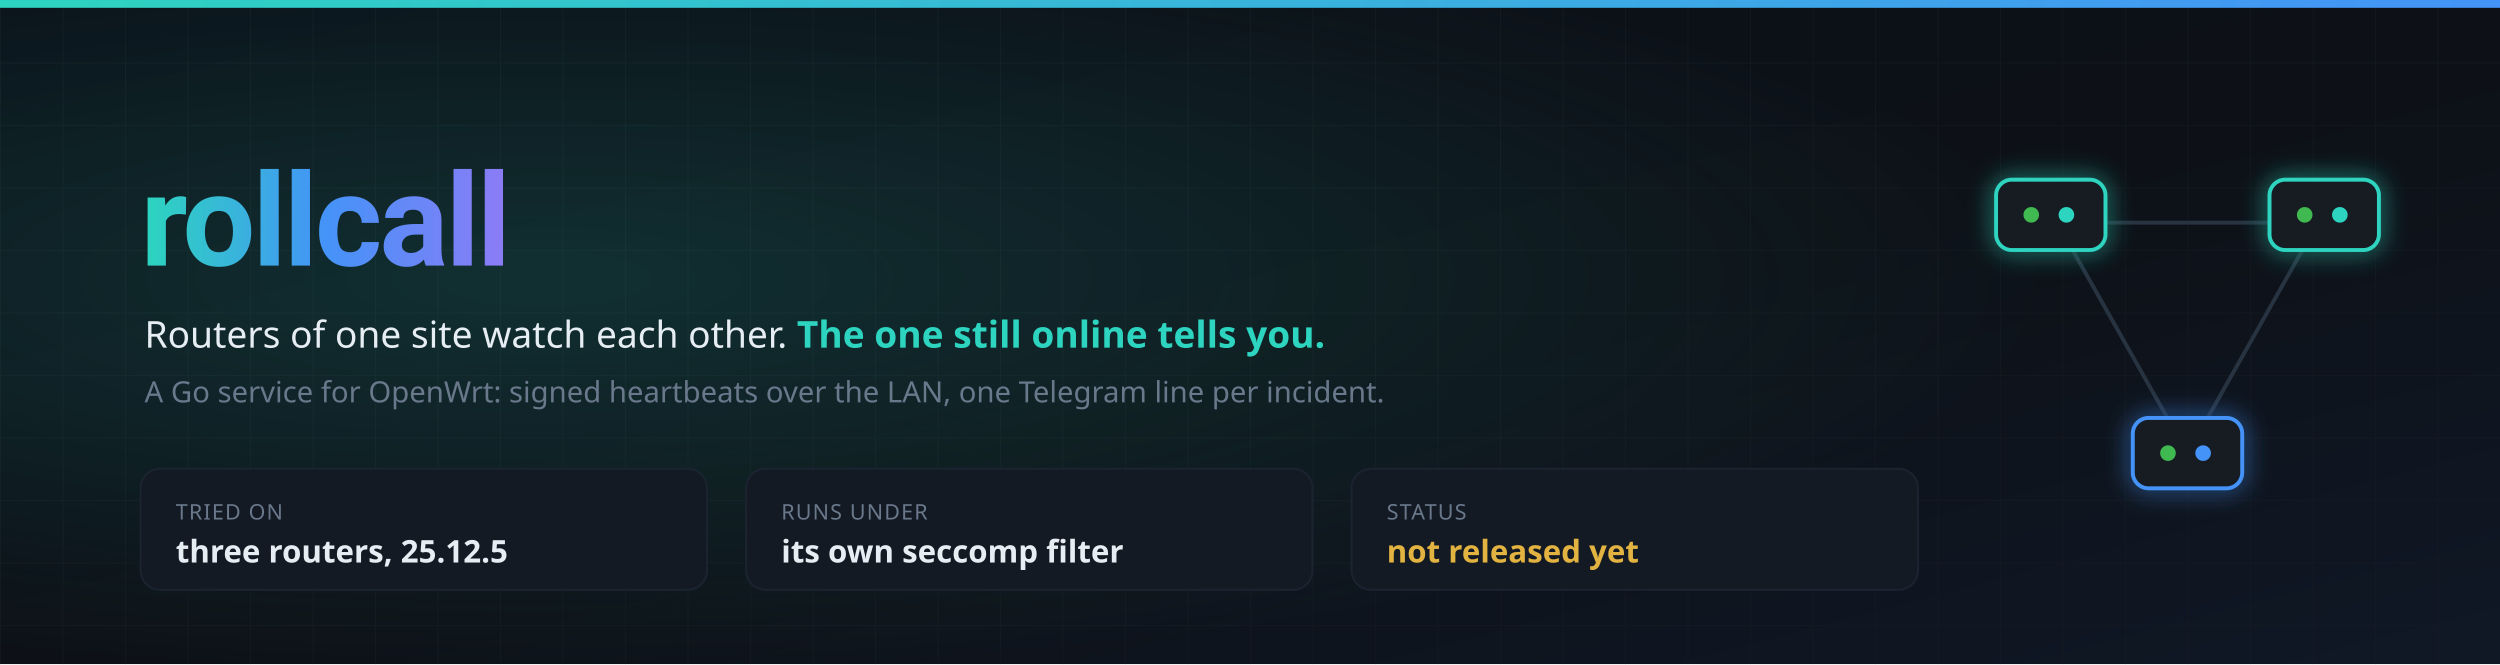
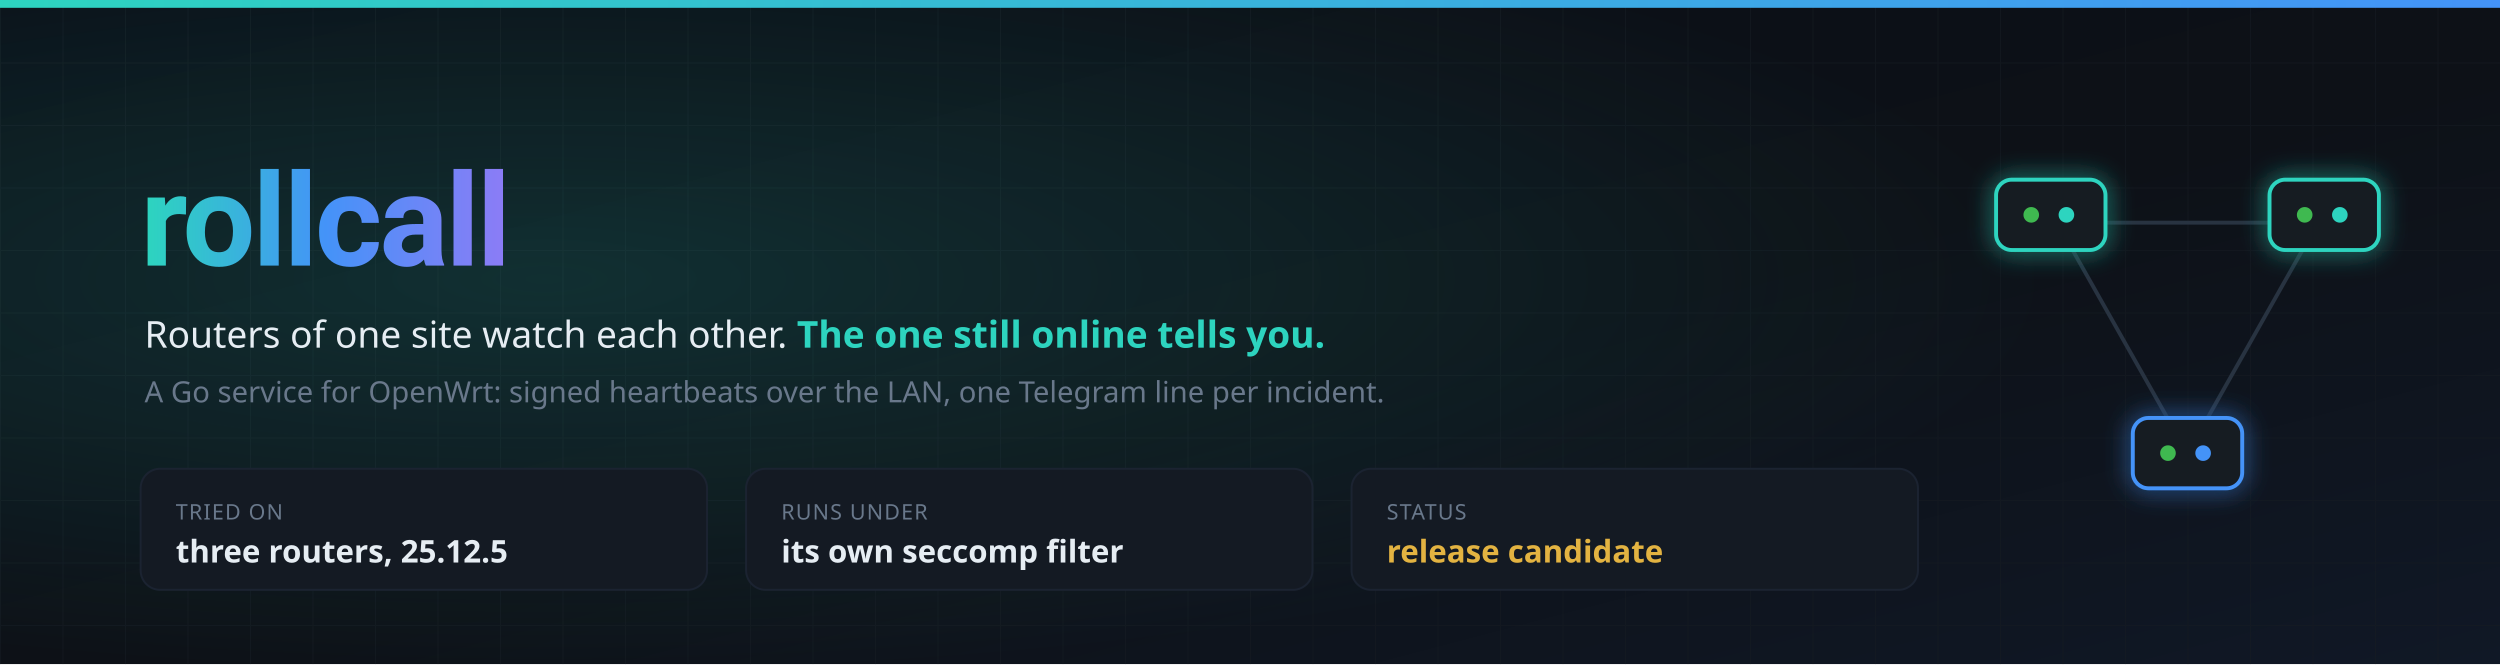
<svg xmlns="http://www.w3.org/2000/svg" width="1280" height="340" viewBox="0 0 1280 340" role="img" aria-label="rollcall: the routers of one OpenWrt site watch each other, and the one still online tells you">
  <defs>
    <linearGradient id="bg" x1="0" y1="0" x2="1" y2="1">
      <stop offset="0" stop-color="#0a0e16" />
      <stop offset="0.55" stop-color="#0d1117" />
      <stop offset="1" stop-color="#101826" />
    </linearGradient>
    <linearGradient id="wordmark" x1="0" y1="0" x2="1" y2="0">
      <stop offset="0" stop-color="#2dd4bf" />
      <stop offset="0.5" stop-color="#4493f8" />
      <stop offset="1" stop-color="#8b7cf6" />
    </linearGradient>
    <linearGradient id="accent" x1="0" y1="0" x2="1" y2="0">
      <stop offset="0" stop-color="#2dd4bf" />
      <stop offset="1" stop-color="#4493f8" />
    </linearGradient>
    <pattern id="grid" width="32" height="32" patternUnits="userSpaceOnUse">
      <path d="M 32 0 L 0 0 0 32" fill="none" stroke="#161b22" stroke-width="1" />
    </pattern>
    <radialGradient id="halo" cx="0.22" cy="0.42" r="0.6">
      <stop offset="0" stop-color="#2dd4bf" stop-opacity="0.16" />
      <stop offset="1" stop-color="#2dd4bf" stop-opacity="0" />
    </radialGradient>
    <filter id="glow" x="-60%" y="-60%" width="220%" height="220%">
      <feGaussianBlur stdDeviation="6" result="b" />
      <feMerge>
        <feMergeNode in="b" />
        <feMergeNode in="SourceGraphic" />
      </feMerge>
    </filter>
  </defs>
  <style>
  .ring{fill:none;stroke:#2dd4bf;stroke-width:2;opacity:0;transform-box:fill-box;transform-origin:center;animation:ring 5s ease-out infinite}
  .r2{animation-delay:1.66s}.r3{animation-delay:3.33s}
  @keyframes ring{0%{opacity:.7;transform:scale(.4)}70%{opacity:0;transform:scale(1.5)}100%{opacity:0;transform:scale(1.5)}}
  @media (prefers-reduced-motion:reduce){.ring{animation:none;opacity:0}}
</style>
  <rect width="1280" height="340" fill="url(#bg)" />
  <rect width="1280" height="340" fill="url(#grid)" opacity="0.6" />
  <rect width="1280" height="340" fill="url(#halo)" />
  <rect width="1280" height="4" fill="url(#accent)" />
  <g transform="translate(1120,170)">
    <g stroke="#283341" stroke-width="2">
      <line x1="-52" y1="-56" x2="52" y2="-56" />
      <line x1="-60" y1="-44" x2="-8" y2="48" />
      <line x1="60" y1="-44" x2="8" y2="48" />
    </g>
    <circle class="ring" cx="-70" cy="-60" r="26" />
    <circle class="ring r2" cx="70" cy="-60" r="26" />
    <circle class="ring r3" cx="0" cy="62" r="26" />
    <g filter="url(#glow)">
      <rect x="-98" y="-78" width="56" height="36" rx="8" fill="#141a23" stroke="#2dd4bf" stroke-width="2" />
      <rect x="42" y="-78" width="56" height="36" rx="8" fill="#141a23" stroke="#2dd4bf" stroke-width="2" />
      <rect x="-28" y="44" width="56" height="36" rx="8" fill="#141a23" stroke="#4493f8" stroke-width="2" />
    </g>
    <circle cx="-80" cy="-60" r="4" fill="#3fb950" />
    <circle cx="-62" cy="-60" r="4" fill="#2dd4bf" />
    <circle cx="60" cy="-60" r="4" fill="#3fb950" />
    <circle cx="78" cy="-60" r="4" fill="#2dd4bf" />
    <circle cx="-10" cy="62" r="4" fill="#3fb950" />
    <circle cx="8" cy="62" r="4" fill="#4493f8" />
  </g>
  <text x="72" y="136" font-family="ui-sans-serif,system-ui,Segoe UI,Roboto,sans-serif" font-size="66" font-weight="700" letter-spacing="-1.5" fill="url(#wordmark)">rollcall</text>
  <text x="74" y="178" font-family="ui-sans-serif,system-ui,sans-serif" font-size="19" fill="#e6edf3">Routers of one site watch each other. <tspan font-weight="600" fill="#2dd4bf">The one still online tells you.</tspan>
  </text>
  <text x="74" y="206" font-family="ui-sans-serif,system-ui,sans-serif" font-size="15" fill="#69788b">A Go service for OpenWrt: signed heartbeats over the LAN, one Telegram line per incident.</text>
  <g transform="translate(72,240)">
    <rect x="0" y="0" width="290" height="62" rx="10" fill="#141a23" stroke="#1b2331" />
    <text x="18" y="26" font-family="ui-sans-serif,system-ui,sans-serif" font-size="11" letter-spacing="0.6" fill="#69788b">TRIED ON</text>
    <text x="18" y="48" font-family="ui-sans-serif,system-ui,sans-serif" font-size="16" font-weight="600" fill="#e6edf3">three routers, 25.12.5</text>
    <rect x="310" y="0" width="290" height="62" rx="10" fill="#141a23" stroke="#1b2331" />
    <text x="328" y="26" font-family="ui-sans-serif,system-ui,sans-serif" font-size="11" letter-spacing="0.6" fill="#69788b">RUNS UNDER</text>
    <text x="328" y="48" font-family="ui-sans-serif,system-ui,sans-serif" font-size="16" font-weight="600" fill="#e6edf3">its own seccomp filter</text>
    <rect x="620" y="0" width="290" height="62" rx="10" fill="#141a23" stroke="#1b2331" />
    <text x="638" y="26" font-family="ui-sans-serif,system-ui,sans-serif" font-size="11" letter-spacing="0.6" fill="#69788b">STATUS</text>
-     <text x="638" y="48" font-family="ui-sans-serif,system-ui,sans-serif" font-size="16" font-weight="600" fill="#e3b341">not released yet</text>
+     <text x="638" y="48" font-family="ui-sans-serif,system-ui,sans-serif" font-size="16" font-weight="600" fill="#e3b341">release candidate</text>
  </g>
</svg>
